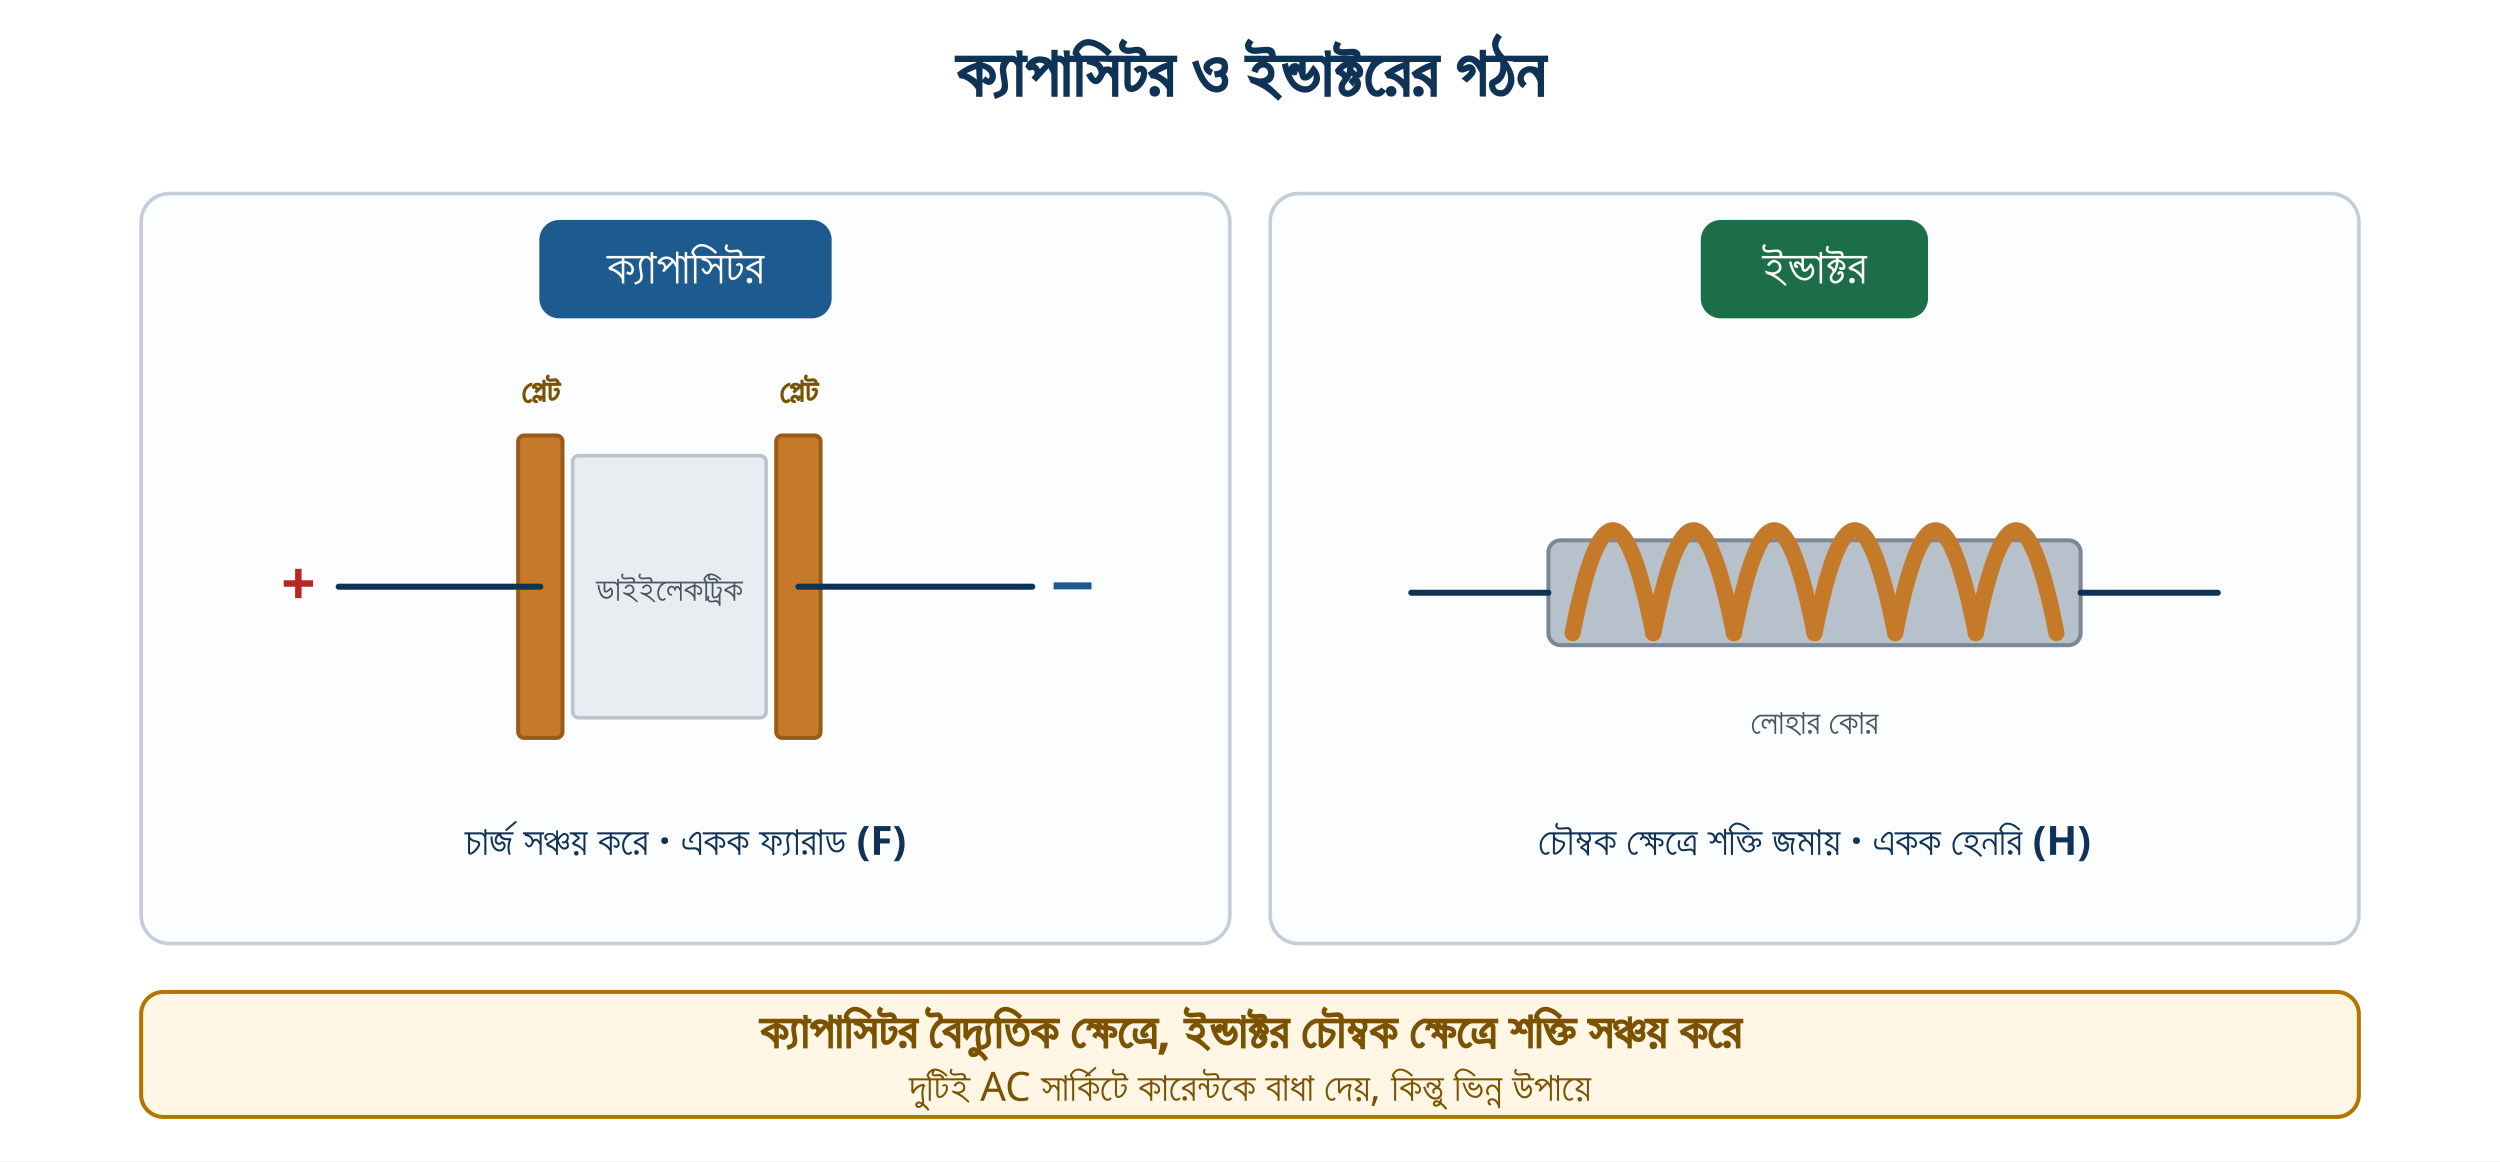
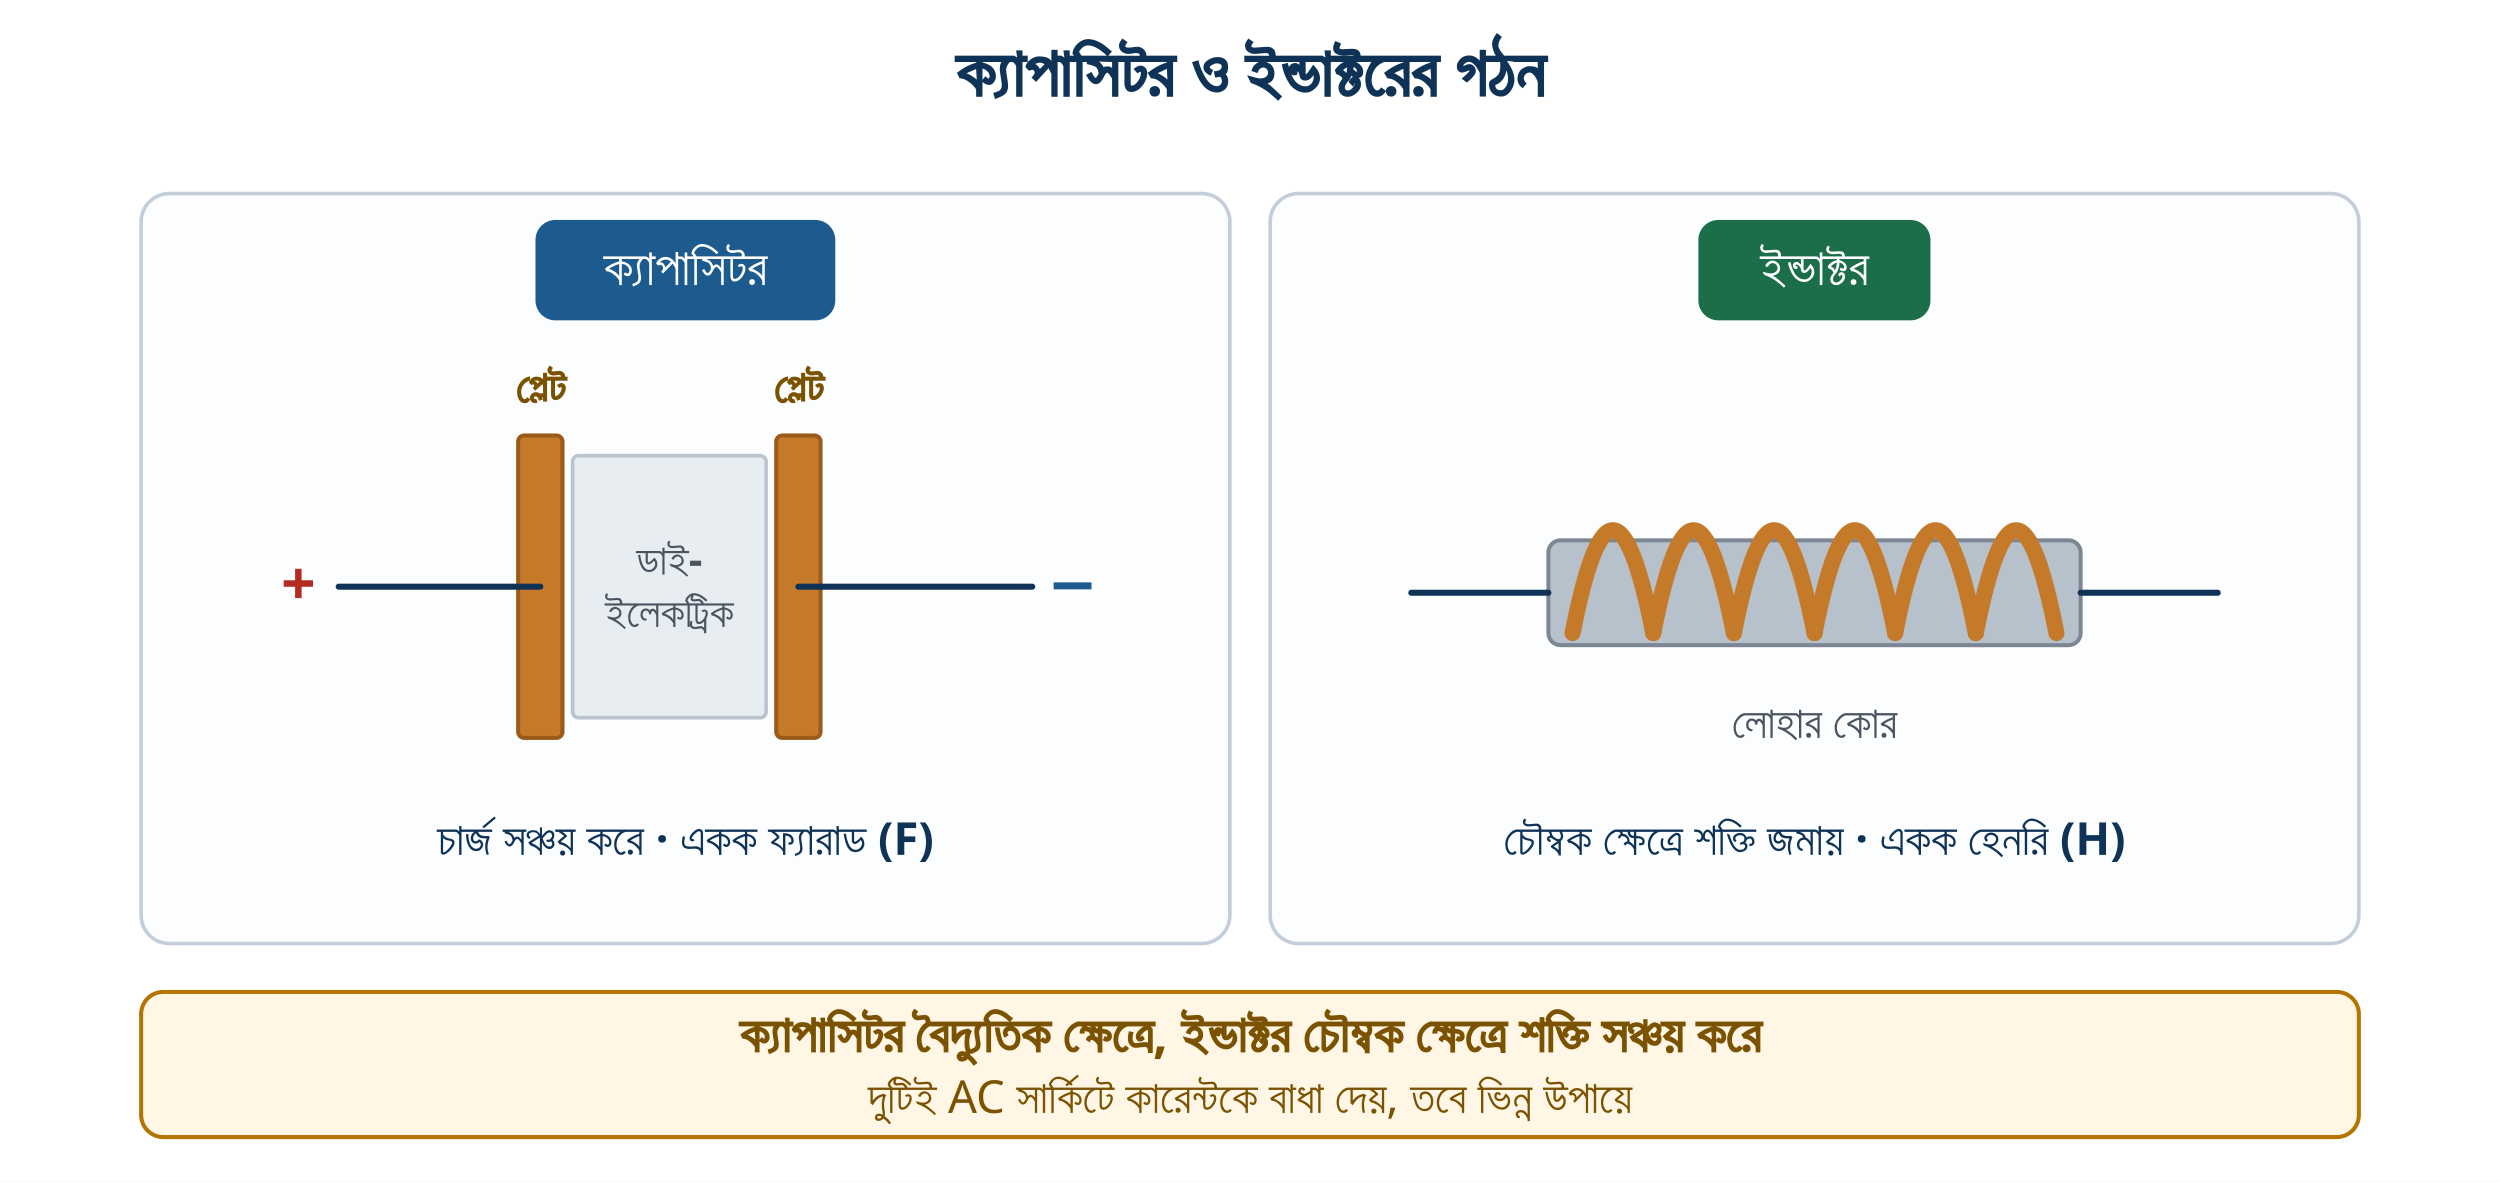
- <svg xmlns="http://www.w3.org/2000/svg" width="1240" height="576" viewBox="0 0 1240 576">
+ <svg xmlns="http://www.w3.org/2000/svg" width="1240" height="586" viewBox="0 0 1240 586">
  <defs>
    <clipPath id="clip1">
      <rect x="764.0" y="206.0" width="272.0" height="176.0" rx="0" />
    </clipPath>
  </defs>
-   <rect width="1240" height="576" fill="#FFFFFF" />
+   <rect width="1240" height="586" fill="#FFFFFF" />
  <text x="620.0" y="48.0" font-family="Kalpurush" font-size="34" font-weight="700" fill="#0F3357" text-anchor="middle">ক্যাপাসিটর ও ইন্ডাক্টরের গঠন</text>
  <rect x="70.0" y="96.0" width="540.0" height="372.0" rx="14" fill="#FCFDFE" stroke="#C3CEDA" stroke-width="1.8" />
-   <rect x="268.4" y="110.0" width="143.2" height="47.0" rx="9" fill="#1D5B8F" stroke="#1D5B8F" stroke-width="1.8" />
-   <text x="340.0" y="140.6" font-family="Kalpurush" font-size="24.5" font-weight="600" fill="#FFFFFF" text-anchor="middle">ক্যাপাসিটর</text>
+   <rect x="266.5" y="110.0" width="146.9" height="48.0" rx="9" fill="#1D5B8F" stroke="#1D5B8F" stroke-width="1.8" />
+   <text x="340.0" y="141.4" font-family="Kalpurush" font-size="25.5" font-weight="600" fill="#FFFFFF" text-anchor="middle">ক্যাপাসিটর</text>
  <rect x="284.0" y="226.0" width="96.0" height="130.0" rx="3" fill="#E8EDF1" stroke="#B9C4CE" stroke-width="1.8" />
-   <text x="332.0" y="298.0" font-family="Kalpurush" font-size="17" font-weight="600" fill="#4A5561" text-anchor="middle">ডাইইলেকট্রিক</text>
+   <text x="332.0" y="285.0" font-family="Kalpurush" font-size="21" font-weight="600" fill="#4A5561" text-anchor="middle">ডাই-</text>
+   <text x="332.0" y="311.0" font-family="Kalpurush" font-size="21" font-weight="600" fill="#4A5561" text-anchor="middle">ইলেকট্রিক</text>
  <rect x="257.0" y="216.0" width="22.0" height="150.0" rx="3" fill="#C57A2A" stroke="#9A5A18" stroke-width="2" />
  <rect x="385.0" y="216.0" width="22.0" height="150.0" rx="3" fill="#C57A2A" stroke="#9A5A18" stroke-width="2" />
-   <text x="268.0" y="200.0" font-family="Kalpurush" font-size="17" font-weight="700" fill="#7A5200" text-anchor="middle">প্লেট</text>
-   <text x="396.0" y="200.0" font-family="Kalpurush" font-size="17" font-weight="700" fill="#7A5200" text-anchor="middle">প্লেট</text>
+   <text x="268.0" y="200.0" font-family="Kalpurush" font-size="22" font-weight="700" fill="#7A5200" text-anchor="middle">প্লেট</text>
+   <text x="396.0" y="200.0" font-family="Kalpurush" font-size="22" font-weight="700" fill="#7A5200" text-anchor="middle">প্লেট</text>
  <path d="M 268 291.0 L 168 291.0" fill="none" stroke="#0F3357" stroke-width="3" stroke-linecap="round" stroke-linejoin="round" />
  <path d="M 396 291.0 L 512 291.0" fill="none" stroke="#0F3357" stroke-width="3" stroke-linecap="round" stroke-linejoin="round" />
  <text x="148.0" y="300.0" font-family="Kalpurush" font-size="30" font-weight="700" fill="#B32A22" text-anchor="middle">+</text>
  <text x="532.0" y="300.0" font-family="Kalpurush" font-size="30" font-weight="700" fill="#1D5B8F" text-anchor="middle">−</text>
-   <text x="340.0" y="424.0" font-family="Kalpurush" font-size="20" font-weight="600" fill="#0F3357" text-anchor="middle">চার্জ সঞ্চয় করে · একক ফ্যারাড (F)</text>
+   <text x="340.0" y="424.0" font-family="Kalpurush" font-size="22.5" font-weight="600" fill="#0F3357" text-anchor="middle">চার্জ সঞ্চয় করে · একক ফ্যারাড (F)</text>
  <rect x="630.0" y="96.0" width="540.0" height="372.0" rx="14" fill="#FCFDFE" stroke="#C3CEDA" stroke-width="1.8" />
-   <rect x="844.5" y="110.0" width="110.9" height="47.0" rx="9" fill="#1B6E47" stroke="#1B6E47" stroke-width="1.8" />
-   <text x="900.0" y="140.6" font-family="Kalpurush" font-size="24.5" font-weight="600" fill="#FFFFFF" text-anchor="middle">ইন্ডাক্টর</text>
+   <rect x="843.3" y="110.0" width="113.3" height="48.0" rx="9" fill="#1B6E47" stroke="#1B6E47" stroke-width="1.8" />
+   <text x="900.0" y="141.4" font-family="Kalpurush" font-size="25.5" font-weight="600" fill="#FFFFFF" text-anchor="middle">ইন্ডাক্টর</text>
  <rect x="768.0" y="268.0" width="264.0" height="52.0" rx="6" fill="#B7C1CB" stroke="#7C8794" stroke-width="2" />
  <g clip-path="url(#clip1)">
    <path d="M 780.0 314.0 Q 800.0 212.0 820.0 314.0" fill="none" stroke="#C57A2A" stroke-width="8" stroke-linecap="round" stroke-linejoin="round" />
    <path d="M 820.0 314.0 Q 840.0 212.0 860.0 314.0" fill="none" stroke="#C57A2A" stroke-width="8" stroke-linecap="round" stroke-linejoin="round" />
    <path d="M 860.0 314.0 Q 880.0 212.0 900.0 314.0" fill="none" stroke="#C57A2A" stroke-width="8" stroke-linecap="round" stroke-linejoin="round" />
    <path d="M 900.0 314.0 Q 920.0 212.0 940.0 314.0" fill="none" stroke="#C57A2A" stroke-width="8" stroke-linecap="round" stroke-linejoin="round" />
    <path d="M 940.0 314.0 Q 960.0 212.0 980.0 314.0" fill="none" stroke="#C57A2A" stroke-width="8" stroke-linecap="round" stroke-linejoin="round" />
    <path d="M 980.0 314.0 Q 1000.0 212.0 1020.0 314.0" fill="none" stroke="#C57A2A" stroke-width="8" stroke-linecap="round" stroke-linejoin="round" />
  </g>
  <path d="M 700 294.0 L 768 294.0" fill="none" stroke="#0F3357" stroke-width="3" stroke-linecap="round" stroke-linejoin="round" />
  <path d="M 1032 294.0 L 1100 294.0" fill="none" stroke="#0F3357" stroke-width="3" stroke-linecap="round" stroke-linejoin="round" />
-   <text x="900.0" y="364.0" font-family="Kalpurush" font-size="17" font-weight="600" fill="#4A5561" text-anchor="middle">লোহার কোর</text>
-   <text x="900.0" y="424.0" font-family="Kalpurush" font-size="20" font-weight="600" fill="#0F3357" text-anchor="middle">চৌম্বক ক্ষেত্রে শক্তি জমায় · একক হেনরি (H)</text>
-   <rect x="70.0" y="492.0" width="1100.0" height="62.0" rx="11" fill="#FFF6E5" stroke="#B47500" stroke-width="2" />
-   <text x="620.0" y="520.0" font-family="Kalpurush" font-size="24.5" font-weight="700" fill="#7A5200" text-anchor="middle">ক্যাপাসিটর বৈদ্যুতিক ক্ষেত্রে, ইন্ডাক্টর চৌম্বক ক্ষেত্রে শক্তি সঞ্চয় করে</text>
-   <text x="620.0" y="546.0" font-family="Kalpurush" font-size="20" font-weight="400" fill="#7A5200" text-anchor="middle">দুটিই AC সার্কিটে কারেন্টকে বাধা দেয়, কিন্তু ভিন্ন উপায়ে</text>
+   <text x="900.0" y="366.0" font-family="Kalpurush" font-size="22" font-weight="600" fill="#4A5561" text-anchor="middle">লোহার কোর</text>
+   <text x="900.0" y="424.0" font-family="Kalpurush" font-size="22.5" font-weight="600" fill="#0F3357" text-anchor="middle">চৌম্বক ক্ষেত্রে শক্তি জমায় · একক হেনরি (H)</text>
+   <rect x="70.0" y="492.0" width="1100.0" height="72.0" rx="11" fill="#FFF6E5" stroke="#B47500" stroke-width="2" />
+   <text x="620.0" y="522.0" font-family="Kalpurush" font-size="25.5" font-weight="700" fill="#7A5200" text-anchor="middle">ক্যাপাসিটর বৈদ্যুতিক ক্ষেত্রে, ইন্ডাক্টর চৌম্বক ক্ষেত্রে শক্তি সঞ্চয় করে</text>
+   <text x="620.0" y="552.0" font-family="Kalpurush" font-size="22.5" font-weight="400" fill="#7A5200" text-anchor="middle">দুটিই AC সার্কিটে কারেন্টকে বাধা দেয়, তবে ভিন্ন উপায়ে</text>
</svg>
